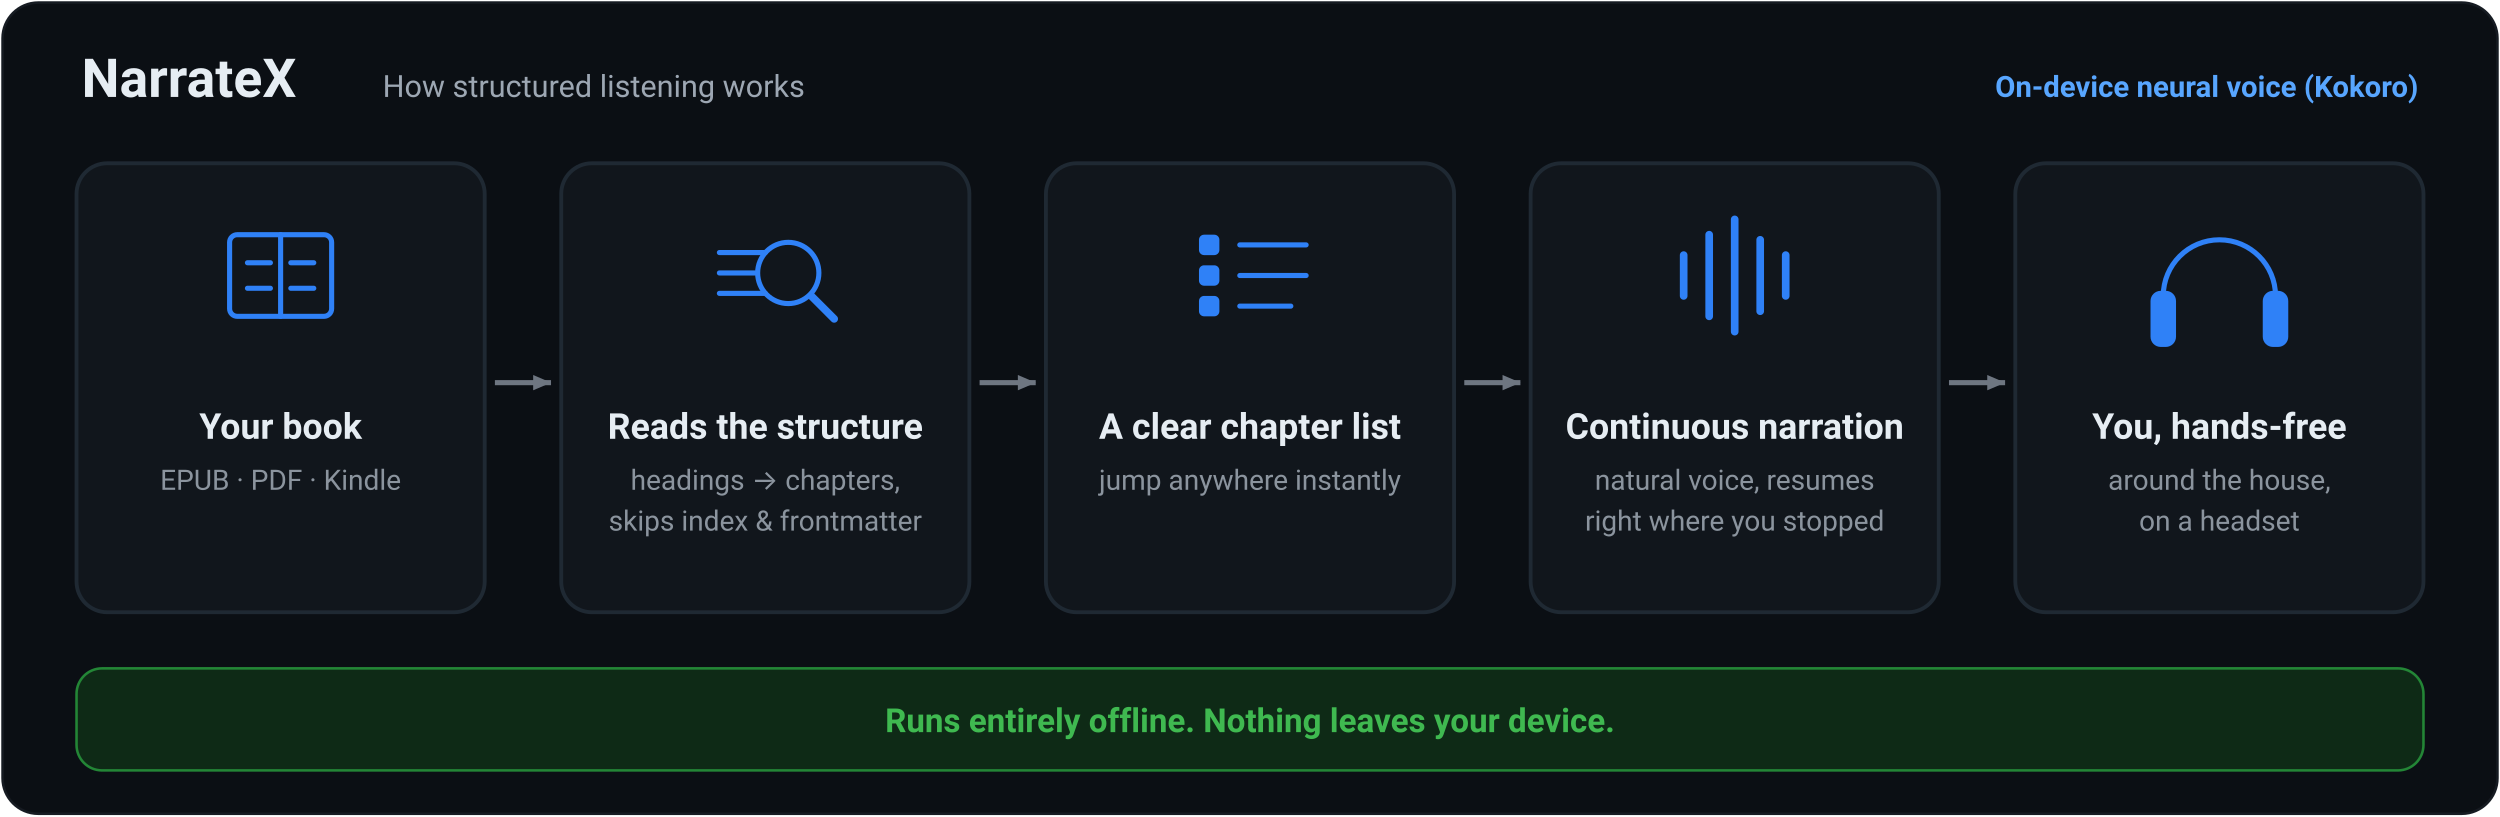
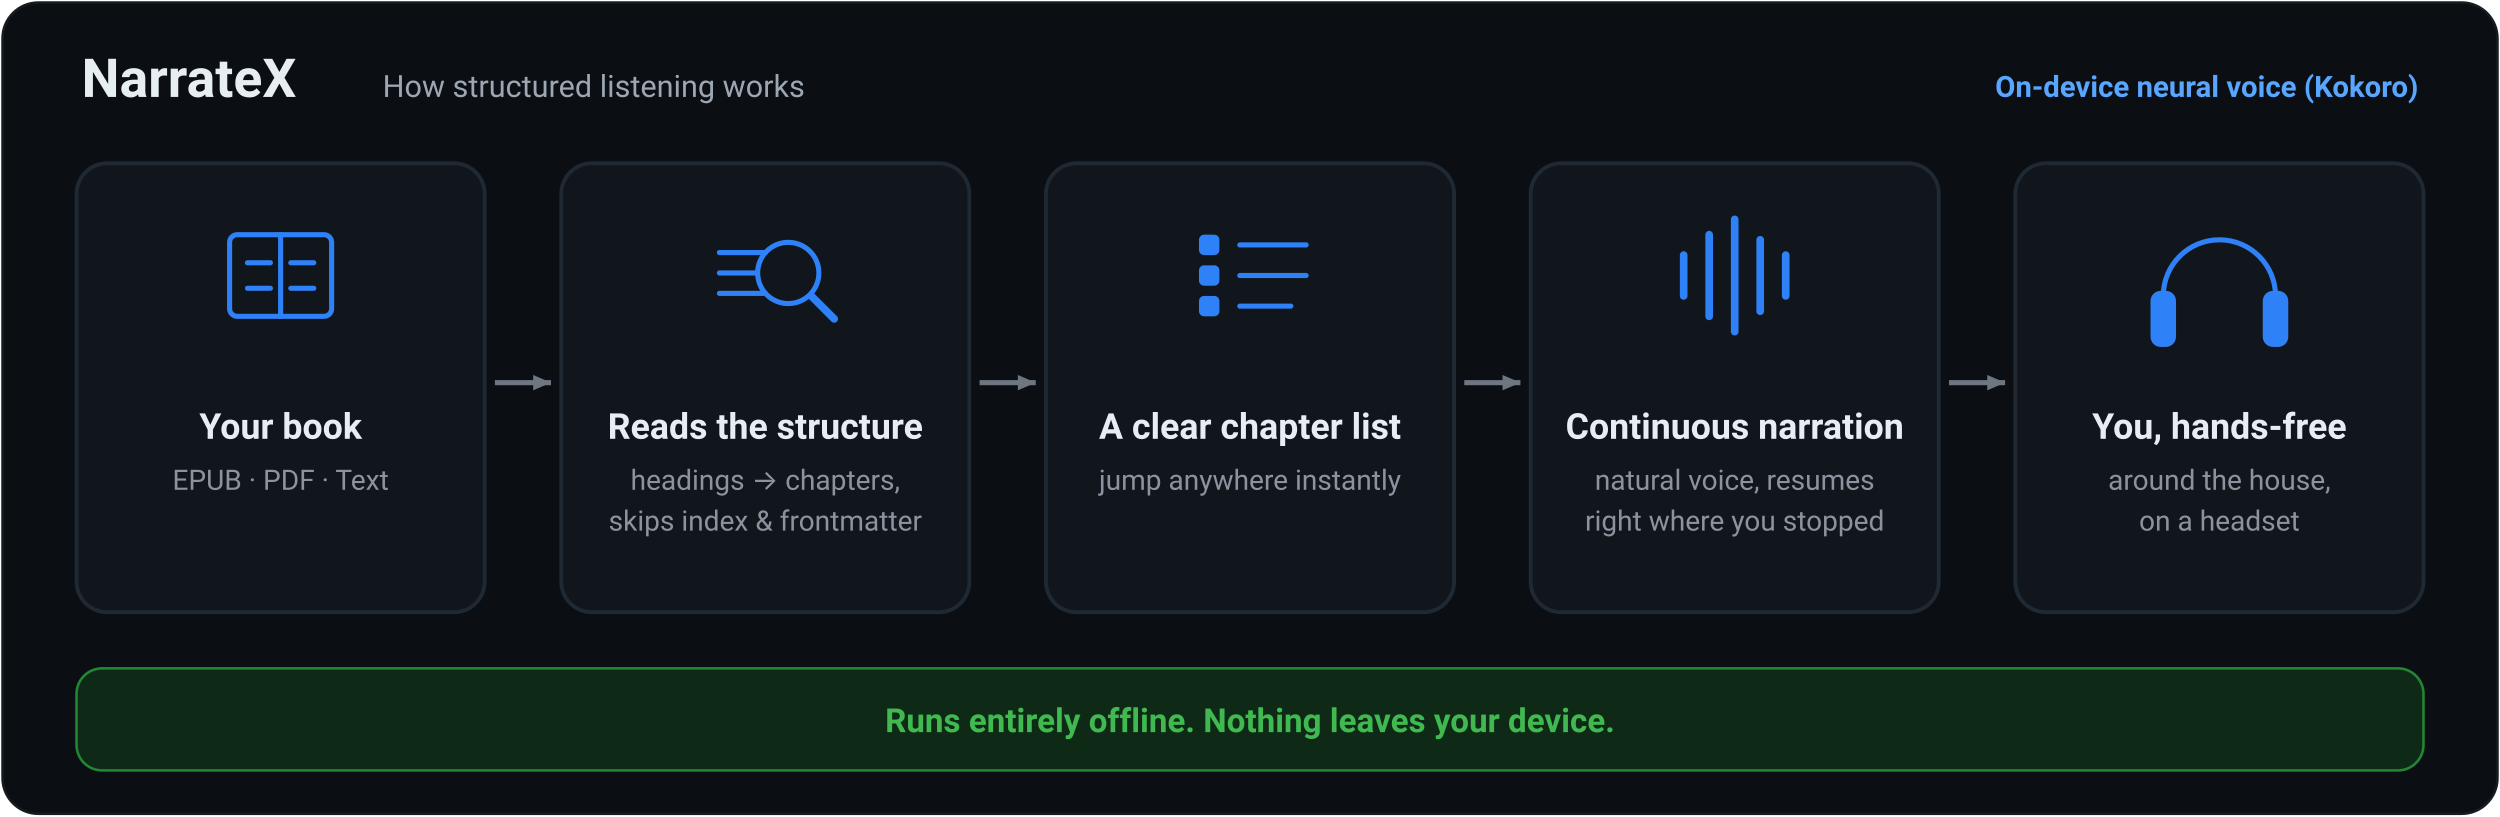
<svg xmlns="http://www.w3.org/2000/svg" viewBox="0 0 980 320" role="img">
  <defs>
    <marker id="nx-ah" markerWidth="10" markerHeight="10" refX="7" refY="3" orient="auto" markerUnits="userSpaceOnUse">
      <path d="M0,0 L7,3 L0,6 Z" fill="#6e7681" />
    </marker>
    <style>
text{font-family:-apple-system,BlinkMacSystemFont,"Segoe UI",Roboto,sans-serif}
.h1{font-size:21px;font-weight:600;fill:#e6edf3}
.cap{font-size:12px;fill:#9da7b3}
.note{font-size:11.5px;font-weight:600;fill:#58a6ff}
.card{fill:#11161c;stroke:#1f2933;stroke-width:1.5}
.ttl{font-size:14px;font-weight:600;fill:#e6edf3}
.sub{font-size:11px;fill:#8b949e}
.ic{stroke:#2f81f7;stroke-width:2;fill:none;stroke-linecap:round;stroke-linejoin:round}
.icb{stroke:#2f81f7;stroke-width:3;fill:none;stroke-linecap:round}
.icf{fill:#2f81f7}
.banner{fill:#0e2a16;stroke:#238636;stroke-width:1}
.bantx{font-size:13px;font-weight:600;fill:#3fb950}
.arrow{stroke:#6e7681;stroke-width:2;fill:none}
</style>
  </defs>
  <rect x="1" y="1" width="978" height="318" rx="14" fill="#0b0f14" stroke="#161b22" />
  <text class="h1" x="32" y="38">NarrateX</text>
  <text class="cap" x="150" y="38">How structured listening works</text>
  <text class="note" x="948" y="38" text-anchor="end">On-device neural voice (Kokoro)</text>
  <rect class="card" x="30" y="64" width="160" height="176" rx="12" />
  <rect class="card" x="220" y="64" width="160" height="176" rx="12" />
  <rect class="card" x="410" y="64" width="160" height="176" rx="12" />
  <rect class="card" x="600" y="64" width="160" height="176" rx="12" />
  <rect class="card" x="790" y="64" width="160" height="176" rx="12" />
  <rect class="ic" x="90" y="92" width="40" height="32" rx="3" />
  <line class="ic" x1="110" y1="92" x2="110" y2="124" />
  <line class="ic" x1="97" y1="103" x2="106" y2="103" />
  <line class="ic" x1="114" y1="103" x2="123" y2="103" />
  <line class="ic" x1="97" y1="113" x2="106" y2="113" />
  <line class="ic" x1="114" y1="113" x2="123" y2="113" />
  <text class="ttl" x="110" y="172" text-anchor="middle">Your book</text>
-   <text class="sub" x="110" y="192" text-anchor="middle">EPUB · PDF · Kindle</text>
+   <text class="sub" x="110" y="192" text-anchor="middle">EPUB · PDF · Text</text>
  <line class="ic" x1="282" y1="99" x2="300" y2="99" />
  <line class="ic" x1="282" y1="107" x2="296" y2="107" />
  <line class="ic" x1="282" y1="115" x2="300" y2="115" />
  <circle class="ic" cx="309" cy="107" r="12" />
  <line class="icb" x1="318" y1="116" x2="327" y2="125" />
  <text class="ttl" x="300" y="172" text-anchor="middle">Reads the structure</text>
  <text class="sub" x="300" y="192" text-anchor="middle">headings → chapters,</text>
  <text class="sub" x="300" y="208" text-anchor="middle">skips index &amp; frontmatter</text>
  <rect class="icf" x="470" y="92" width="8" height="8" rx="2" />
  <line class="ic" x1="486" y1="96" x2="512" y2="96" />
  <rect class="icf" x="470" y="104" width="8" height="8" rx="2" />
  <line class="ic" x1="486" y1="108" x2="512" y2="108" />
  <rect class="icf" x="470" y="116" width="8" height="8" rx="2" />
  <line class="ic" x1="486" y1="120" x2="506" y2="120" />
  <text class="ttl" x="490" y="172" text-anchor="middle">A clear chapter list</text>
  <text class="sub" x="490" y="192" text-anchor="middle">jump anywhere instantly</text>
  <line class="icb" x1="660" y1="100" x2="660" y2="116" />
  <line class="icb" x1="670" y1="92" x2="670" y2="124" />
  <line class="icb" x1="680" y1="86" x2="680" y2="130" />
  <line class="icb" x1="690" y1="94" x2="690" y2="122" />
  <line class="icb" x1="700" y1="100" x2="700" y2="116" />
  <text class="ttl" x="680" y="172" text-anchor="middle">Continuous narration</text>
  <text class="sub" x="680" y="192" text-anchor="middle">natural voice, resumes</text>
  <text class="sub" x="680" y="208" text-anchor="middle">right where you stopped</text>
  <path class="ic" d="M848 116 A 22 22 0 0 1 892 116" />
  <rect class="icf" x="843" y="114" width="10" height="22" rx="4" />
  <rect class="icf" x="887" y="114" width="10" height="22" rx="4" />
  <text class="ttl" x="870" y="172" text-anchor="middle">You, hands-free</text>
  <text class="sub" x="870" y="192" text-anchor="middle">around the house,</text>
  <text class="sub" x="870" y="208" text-anchor="middle">on a headset</text>
  <line class="arrow" x1="194" y1="150" x2="216" y2="150" marker-end="url(#nx-ah)" />
  <line class="arrow" x1="384" y1="150" x2="406" y2="150" marker-end="url(#nx-ah)" />
  <line class="arrow" x1="574" y1="150" x2="596" y2="150" marker-end="url(#nx-ah)" />
  <line class="arrow" x1="764" y1="150" x2="786" y2="150" marker-end="url(#nx-ah)" />
  <rect class="banner" x="30" y="262" width="920" height="40" rx="10" />
  <text class="bantx" x="490" y="287" text-anchor="middle">Runs entirely offline. Nothing leaves your device.</text>
</svg>
